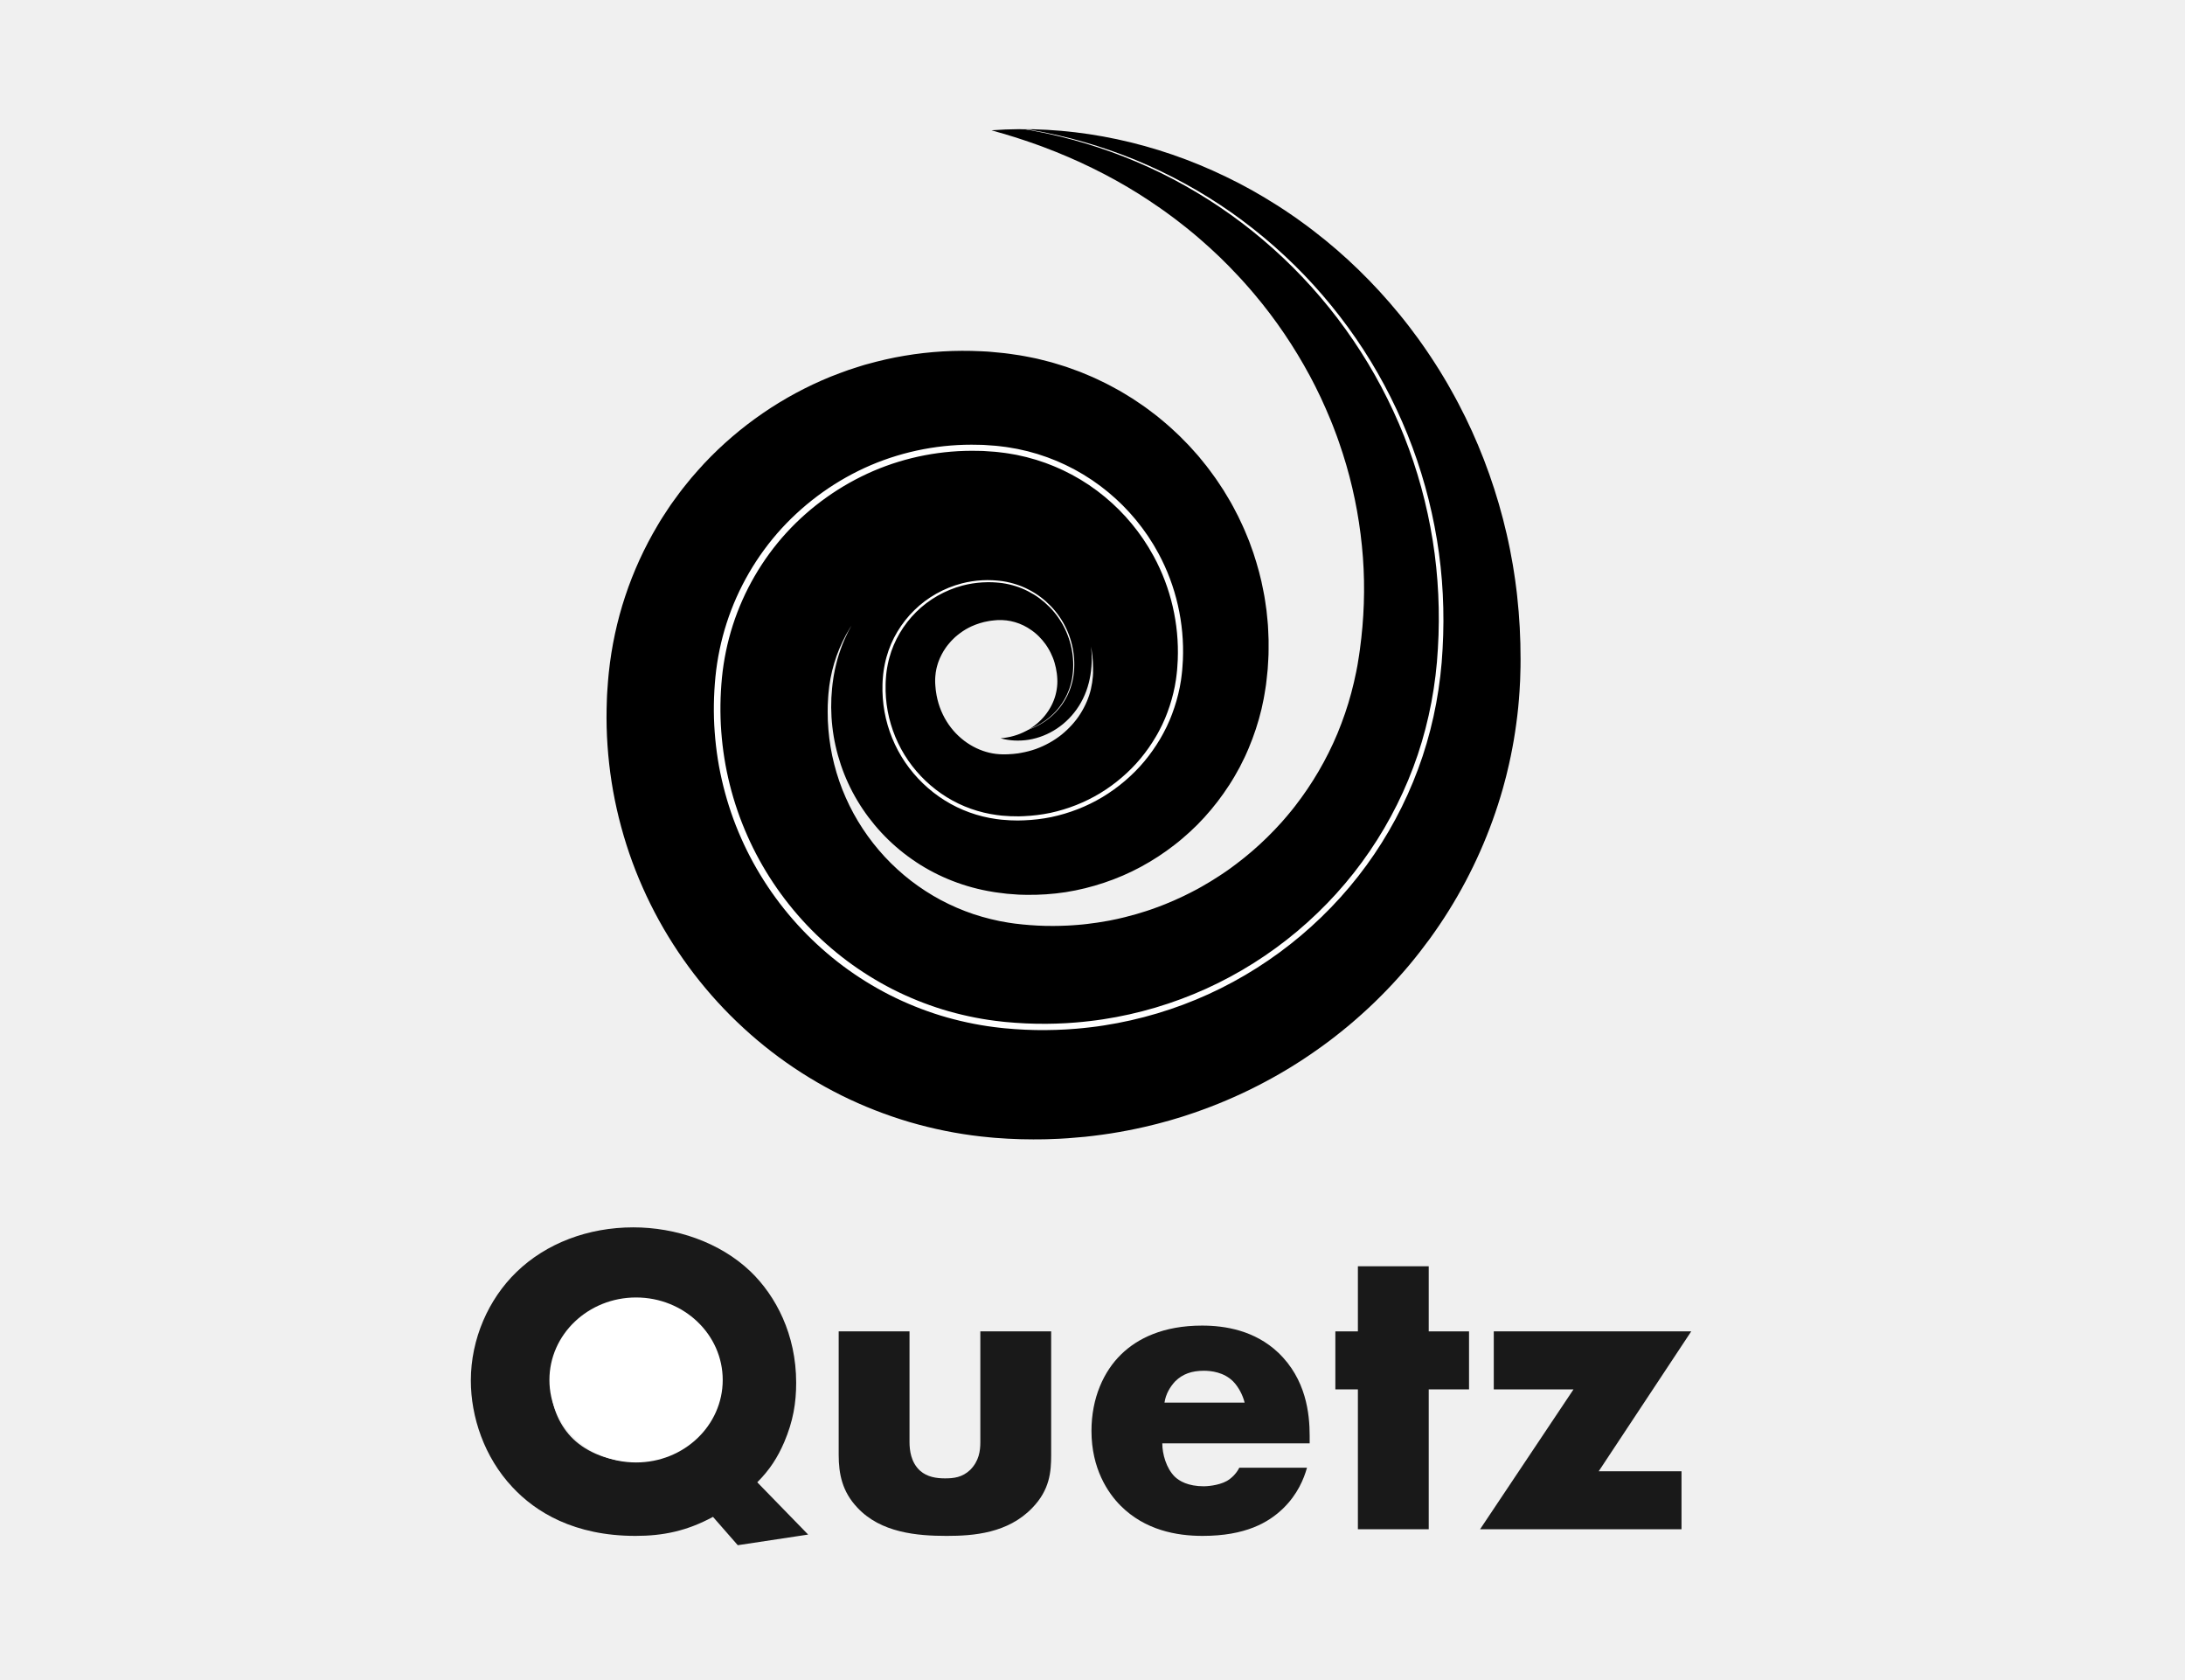
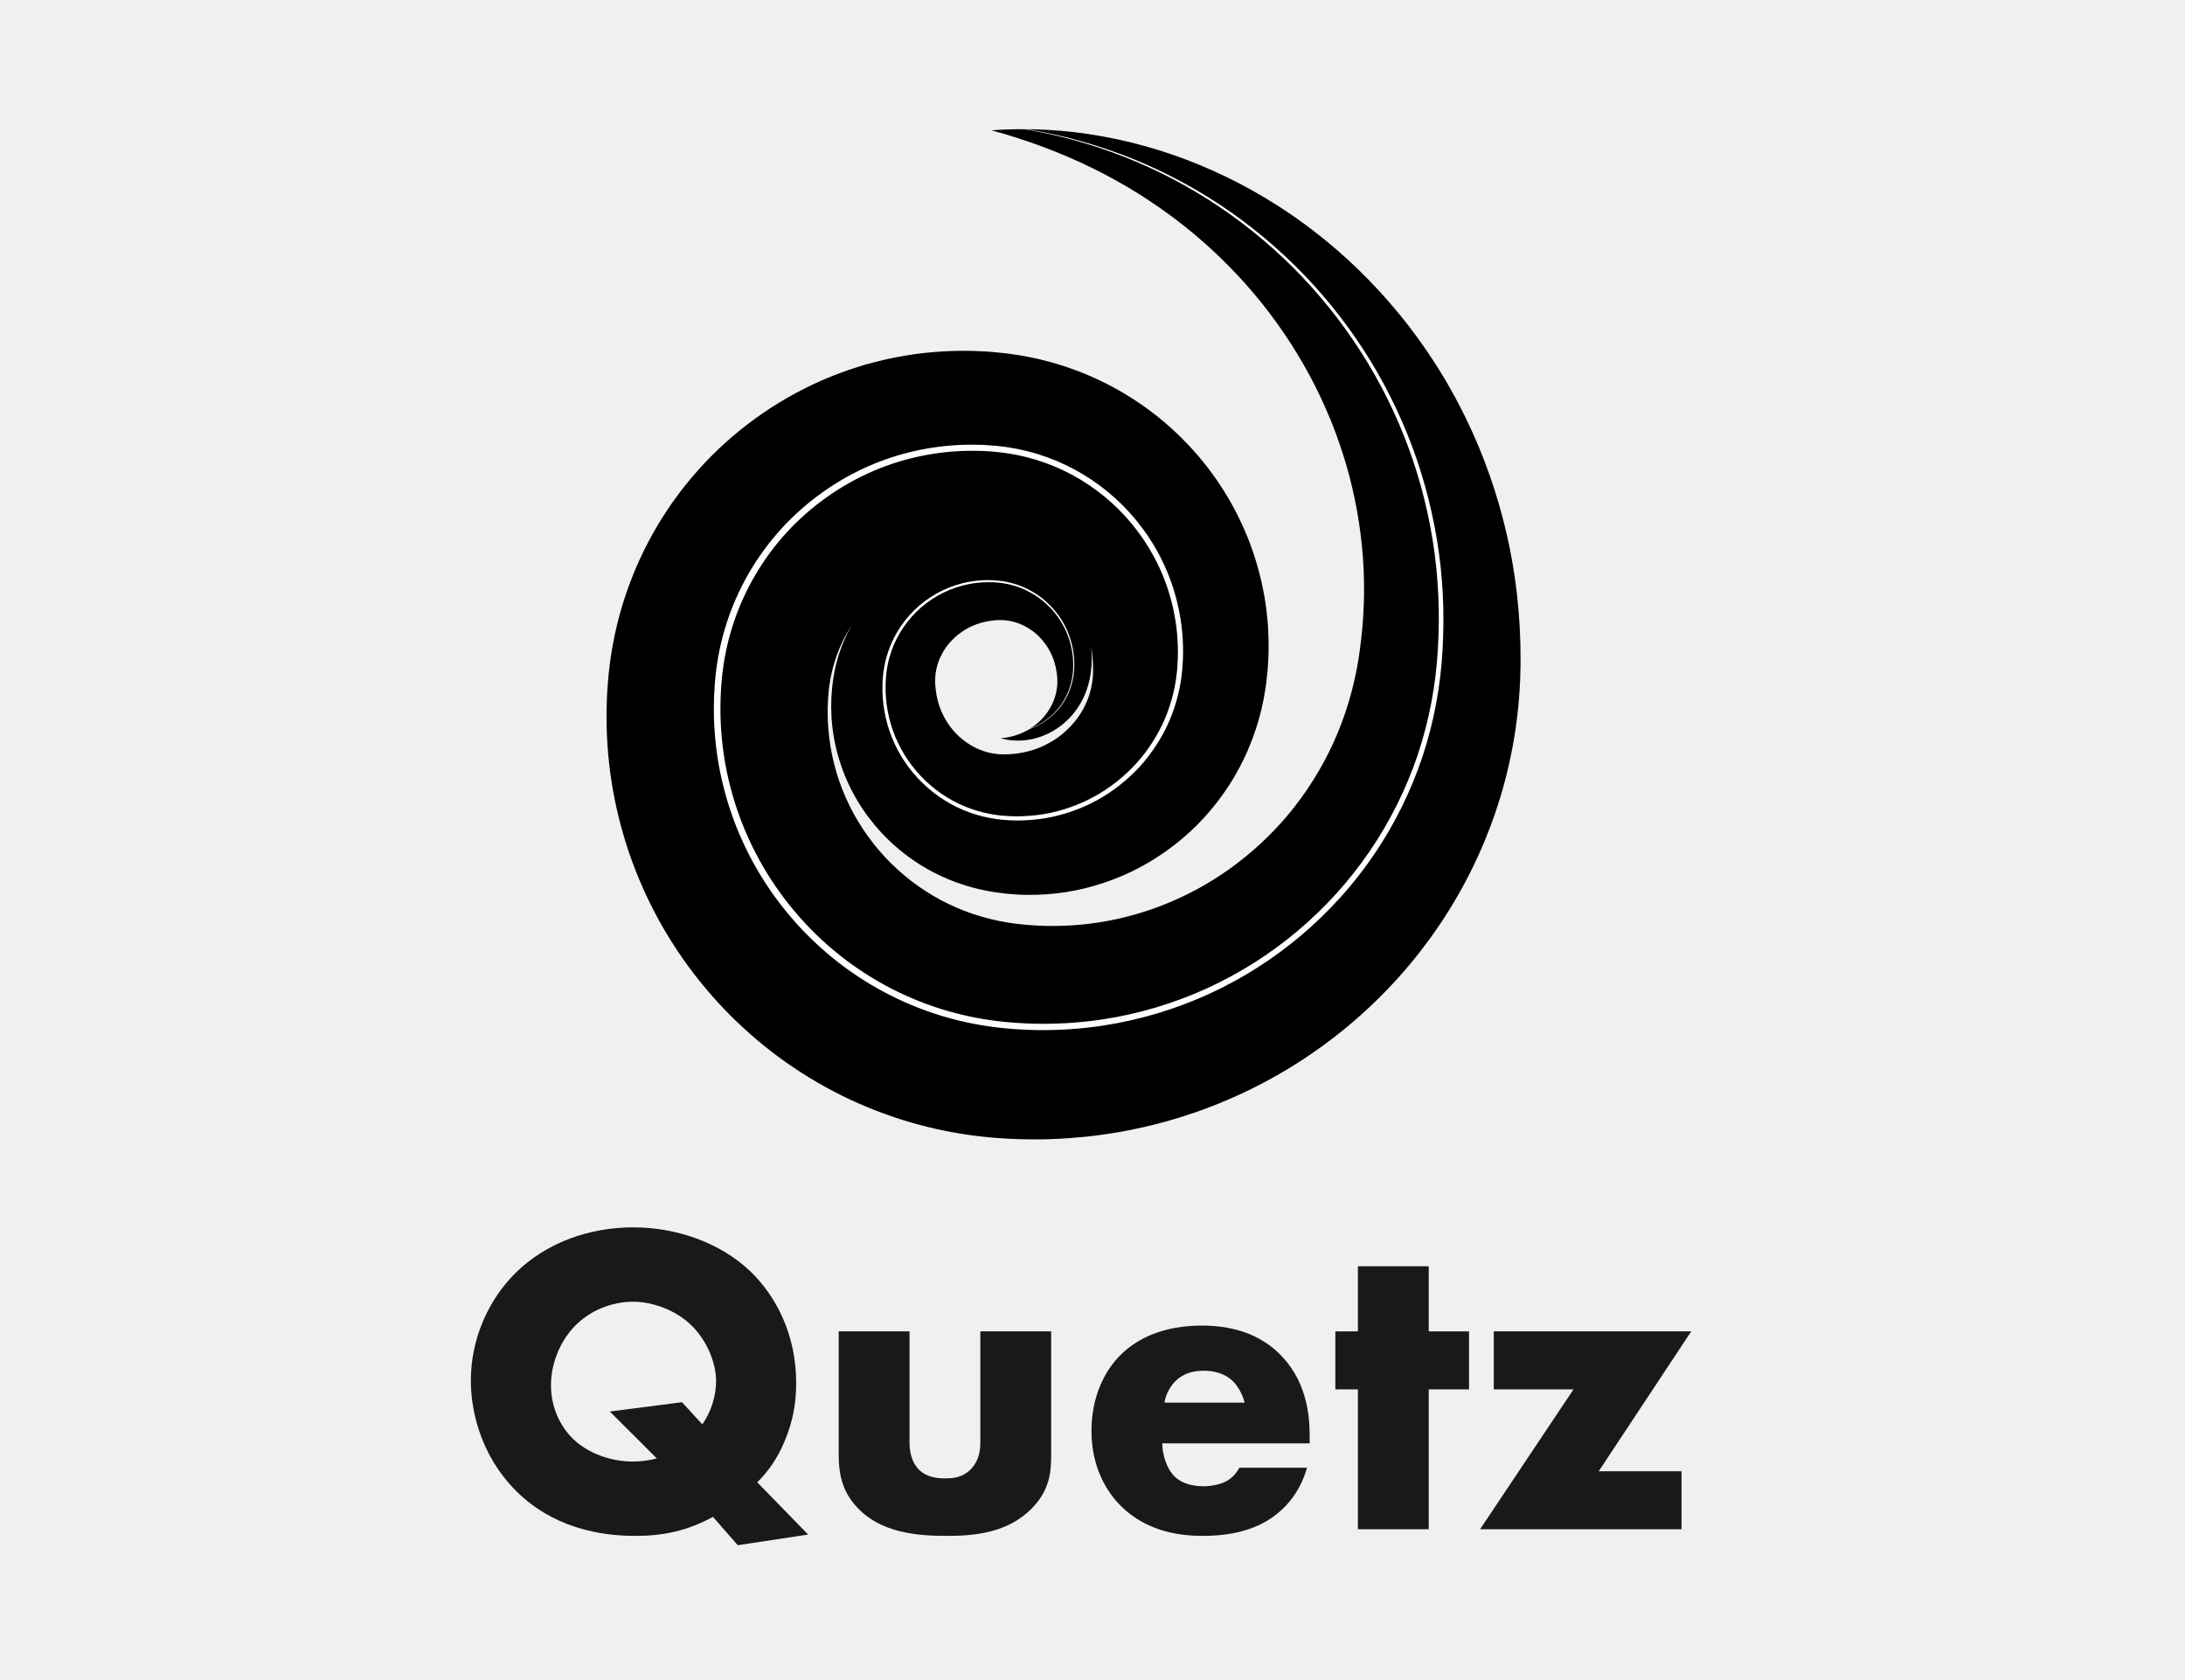
<svg xmlns="http://www.w3.org/2000/svg" xmlns:xlink="http://www.w3.org/1999/xlink" width="513.371pt" height="394.551pt" viewBox="0 0 513.371 394.551" version="1.2" id="svg2080">
  <defs id="defs1951">
    <g id="g1949">
      <symbol overflow="visible" id="glyph0-0" style="overflow:visible">
        <path style="stroke:none" d="" id="path1913" />
      </symbol>
      <symbol overflow="visible" id="glyph0-1" style="overflow:visible">
        <path style="stroke:none" d="M 22.047,0 27.969,-39.938 43.984,0 h 7.188 L 67.906,-39.938 73.016,0 H 91 L 80.594,-69.375 H 62.609 l -14.875,37.031 L 33.703,-69.375 H 15.906 L 4.156,0 Z m 0,0" id="path1916" />
      </symbol>
      <symbol overflow="visible" id="glyph0-2" style="overflow:visible">
        <path style="stroke:none" d="m 41.703,-42.016 c -1.969,-2.188 -6.453,-6.031 -13.938,-6.031 -6.656,0 -12.797,2.594 -16.734,6.547 -3.75,3.75 -7.188,9.891 -7.188,18.625 0,6.969 2.188,12.266 6.656,17.047 5.625,5.938 11.75,7.391 16.75,7.391 4.578,0 10.609,-1.359 14.453,-6.656 V 0 H 58.344 V -46.484 H 41.703 Z m -10.188,8.109 c 3.531,0 5.922,1.562 7.484,3.016 2.594,2.5 3.219,5.406 3.219,7.594 0,3.75 -1.656,6.031 -3.109,7.484 -2.078,2.078 -4.797,3.234 -7.5,3.234 -2.797,0 -5.719,-1.469 -7.484,-3.125 -2.078,-1.984 -3.219,-4.891 -3.219,-7.594 0,-2.391 1.031,-5.406 3.328,-7.594 2.391,-2.281 5.203,-3.016 7.281,-3.016 z m 0,0" id="path1919" />
      </symbol>
      <symbol overflow="visible" id="glyph0-3" style="overflow:visible">
        <path style="stroke:none" d="m 5.719,0 h 16.641 v -22.984 c 0,-2.906 0,-7.391 2.906,-10.188 1.359,-1.359 2.812,-1.672 4.578,-1.672 1.672,0 3.547,0.312 5,1.875 1.875,1.984 2.188,5.516 2.188,9.984 V 0 h 16.625 v -23.812 c 0,-2.297 0.219,-6.141 3.031,-8.844 1.453,-1.359 3.016,-1.875 4.875,-1.875 2.188,0 3.438,0.734 4.375,1.562 1.875,1.766 2.391,5.094 2.391,9.984 V 0 H 84.969 v -30.266 c 0,-3.219 -0.203,-8.734 -4.375,-12.797 -3.844,-3.734 -9.453,-4.25 -12.891,-4.25 -3.125,0 -6.344,0.406 -9.672,2.281 -2.078,1.141 -4.469,3.125 -6.344,6.453 C 50.547,-40.875 48.672,-43.469 45.234,-45.234 42.75,-46.594 39.625,-47.312 36.297,-47.312 c -4.578,0 -9.984,1.656 -13.938,6.438 v -5.609 H 5.719 Z m 0,0" id="path1922" />
      </symbol>
      <symbol overflow="visible" id="glyph0-4" style="overflow:visible">
        <path style="stroke:none" d="M 5.719,-75.812 V 0 h 16.641 v -5.094 c 4.688,6.031 10.812,6.656 14.047,6.656 6.656,0 11.953,-2.188 16.328,-6.453 4.672,-4.578 7.484,-11.125 7.484,-18.516 0,-7.891 -3.328,-14.344 -7.594,-18.406 -4.578,-4.359 -10.719,-6.234 -16.438,-6.234 -6.344,0 -10.812,2.812 -13.828,6.031 V -75.812 Z m 26.828,63.234 c -2.703,0 -5.406,-1.25 -7.172,-2.812 -2.188,-1.984 -3.531,-5.094 -3.531,-7.906 0,-2.594 1.453,-5.719 3.109,-7.484 1.875,-1.984 4.484,-3.125 7.594,-3.125 3.547,0 5.938,1.562 7.391,3.016 1.875,1.875 3.219,4.781 3.219,7.906 0,2.391 -1.031,5.094 -3.219,7.281 -2.297,2.281 -5,3.125 -7.391,3.125 z m 0,0" id="path1925" />
      </symbol>
      <symbol overflow="visible" id="glyph0-5" style="overflow:visible">
        <path style="stroke:none" d="m 36.188,0 c 8.531,0 15.078,-2.703 18.828,-6.547 2.594,-2.609 5.094,-7.078 5.094,-13.625 0,-5.516 -1.875,-9.984 -4.672,-12.688 -2.188,-2.078 -5.828,-3.75 -9.469,-4.172 2.594,-1.141 4.156,-2.703 5.609,-5.406 1.469,-2.906 1.984,-5.5 1.984,-8.516 0,-6.141 -1.875,-10.406 -4.266,-13 -4.266,-4.688 -10.188,-5.422 -15.188,-5.422 H 7.281 V 0 Z M 25.266,-55.531 h 3.328 c 3.547,0 5.719,0.938 6.875,2.078 1.031,1.141 1.656,2.906 1.656,4.672 0,1.562 -0.516,3.438 -1.656,4.578 -1.875,1.984 -5,2.188 -6.875,2.188 h -3.328 z m 0,26.938 h 3.75 c 4.469,0 8.938,0.094 11.125,2.281 1.047,1.047 1.766,2.812 1.766,5 0,1.969 -0.625,3.531 -1.453,4.469 -1.969,2.281 -6.141,2.797 -11.125,2.797 h -4.062 z m 0,0" id="path1928" />
      </symbol>
      <symbol overflow="visible" id="glyph0-6" style="overflow:visible">
        <path style="stroke:none" d="m 31.828,-33.906 c 2.594,0 5.516,1.25 7.375,3.016 2.078,2.078 3.234,5.094 3.234,7.594 0,2.703 -1.156,5.406 -3.234,7.391 -1.969,1.969 -4.672,3.109 -7.375,3.109 -2.812,0 -5.516,-1.141 -7.484,-3.109 -1.875,-1.875 -3.234,-4.578 -3.234,-7.391 0,-2.703 1.141,-5.609 3.234,-7.594 1.859,-1.766 4.781,-3.016 7.484,-3.016 z m 27.875,10.609 c 0,-8.312 -3.75,-13.734 -7.188,-17.062 -3.844,-3.625 -10.5,-7.688 -20.797,-7.688 -10.094,0 -16.844,3.953 -20.688,7.688 -3.438,3.328 -7.188,8.75 -7.188,17.062 0,6.234 2.078,12.172 7.188,17.156 6.438,6.344 13.922,7.703 20.688,7.703 7.484,0 14.672,-1.672 20.797,-7.703 5.094,-4.984 7.188,-10.922 7.188,-17.156 z m 0,0" id="path1931" />
      </symbol>
      <symbol overflow="visible" id="glyph0-7" style="overflow:visible">
        <path style="stroke:none" d="m 71.453,-11.031 c 2.906,-2.906 4.781,-5.812 6.344,-9.453 2.078,-4.891 2.797,-9.156 2.797,-13.938 0,-11.344 -4.781,-20.391 -10.703,-26.109 -7.281,-6.969 -17.688,-10.391 -27.562,-10.391 -10.609,0 -20.484,3.734 -27.453,10.5 -6.562,6.344 -10.719,15.703 -10.719,25.484 0,8.516 3.125,17.984 9.781,25.062 5.406,5.812 14.453,11.438 28.906,11.438 6.453,0 12.062,-1.141 18.203,-4.469 L 66.875,3.75 83.406,1.25 Z m -34.641,-16.625 11.031,11.016 c -1.672,0.422 -3.438,0.734 -5.625,0.734 -5.406,0 -10.703,-2.078 -14.031,-5.312 -2.922,-2.812 -5.203,-7.281 -5.203,-12.578 0,-5.094 2.078,-10.297 5.609,-13.938 3.641,-3.75 8.75,-5.719 13.734,-5.719 4.469,0 10.094,1.969 13.828,5.719 3.438,3.438 5.625,8.625 5.625,12.891 0,3.328 -1.047,7.078 -3.234,10.203 l -4.781,-5.203 z m 0,0" id="path1934" />
      </symbol>
      <symbol overflow="visible" id="glyph0-8" style="overflow:visible">
        <path style="stroke:none" d="m 5.719,-46.484 v 29.016 c 0,4.469 0.828,8.625 4.375,12.375 5.5,5.922 14.031,6.656 21,6.656 6.344,0 14.359,-0.625 20.078,-6.547 4.156,-4.266 4.469,-8.531 4.469,-12.484 V -46.484 H 39 v 26 c 0,2.078 -0.312,4.469 -2.391,6.547 -1.875,1.766 -3.844,1.984 -5.922,1.984 -1.984,0 -4.172,-0.312 -5.828,-1.781 -2.188,-1.969 -2.5,-4.875 -2.5,-6.75 v -26 z m 0,0" id="path1937" />
      </symbol>
      <symbol overflow="visible" id="glyph0-9" style="overflow:visible">
        <path style="stroke:none" d="m 55.016,-21.938 c 0,-5.203 -0.828,-13.312 -7.391,-19.562 -5.5,-5.203 -12.469,-6.344 -17.875,-6.344 -9.156,0 -15.188,3.016 -19.031,6.766 C 6.656,-37.125 3.75,-30.891 3.75,-23.094 c 0,8.844 3.844,14.562 6.859,17.578 5.719,5.719 13.109,7.078 19.234,7.078 10.094,0 15.5,-3.125 18.938,-6.453 3.422,-3.328 4.875,-6.969 5.609,-9.562 h -15.906 c -0.734,1.453 -1.875,2.5 -2.922,3.109 -2.078,1.156 -4.984,1.25 -5.406,1.25 -3.734,0 -5.812,-1.25 -6.859,-2.281 -1.984,-1.984 -2.906,-5.312 -2.906,-7.797 h 34.625 z M 20.906,-29.75 c 0.312,-2.078 1.344,-3.734 2.5,-4.984 1.766,-1.766 3.953,-2.5 6.75,-2.5 1.672,0 4.688,0.312 6.875,2.5 1.234,1.25 2.281,3.219 2.703,4.984 z m 0,0" id="path1940" />
      </symbol>
      <symbol overflow="visible" id="glyph0-10" style="overflow:visible">
        <path style="stroke:none" d="m 33.594,-32.859 v -13.625 H 24.125 V -61.781 H 7.484 v 15.297 H 2.188 v 13.625 H 7.484 V 0 H 24.125 v -32.859 z m 0,0" id="path1943" />
      </symbol>
      <symbol overflow="visible" id="glyph0-11" style="overflow:visible">
        <path style="stroke:none" d="M 51.688,-46.484 H 5.297 v 13.625 H 24.031 L 2.078,0 H 49.406 V -13.625 H 29.953 Z m 0,0" id="path1946" />
      </symbol>
    </g>
  </defs>
  <g id="surface37606" transform="translate(-845.293,-1015.742)">
    <g style="fill:#191919;fill-opacity:1" id="g1993">
      <use xlink:href="#glyph0-7" x="951.762" y="1375.005" id="use1983" width="100%" height="100%" />
      <use xlink:href="#glyph0-8" x="1036.626" y="1375.005" id="use1985" width="100%" height="100%" />
      <use xlink:href="#glyph0-9" x="1097.986" y="1375.005" id="use1987" width="100%" height="100%" />
      <use xlink:href="#glyph0-10" x="1156.85" y="1375.005" id="use1989" width="100%" height="100%" />
      <use xlink:href="#glyph0-11" x="1190.962" y="1375.005" id="use1991" width="100%" height="100%" />
    </g>
    <path style="fill:#000000;fill-opacity:1;fill-rule:nonzero;stroke:none" d="m 1078.242,1046.352 c 17.266,-1.274 35.332,1.996 51.98,9.465 4.156,1.871 8.25,3.965 12.199,6.348 1.969,1.191 3.934,2.418 5.844,3.727 l 1.434,0.984 c 0.477,0.336 0.945,0.676 1.414,1.016 0.469,0.34 0.949,0.676 1.41,1.027 l 1.391,1.059 c 7.398,5.664 14.176,12.273 20.191,19.617 0.383,0.457 0.75,0.922 1.117,1.387 l 1.101,1.402 c 0.719,0.949 1.434,1.902 2.141,2.863 l 1.035,1.457 c 0.344,0.488 0.695,0.973 1.023,1.473 0.66,0.992 1.344,1.976 1.977,2.992 l 0.965,1.52 c 0.317,0.504 0.621,1.023 0.934,1.535 0.309,0.516 0.617,1.027 0.922,1.547 l 0.887,1.57 c 1.188,2.09 2.301,4.231 3.371,6.395 4.25,8.676 7.52,17.926 9.715,27.488 0.148,0.594 0.266,1.195 0.398,1.797 l 0.375,1.801 c 0.231,1.207 0.453,2.414 0.668,3.629 l 0.289,1.82 c 0.09,0.609 0.199,1.219 0.274,1.828 l 0.238,1.832 0.117,0.918 c 0.039,0.309 0.067,0.613 0.102,0.922 0.543,4.902 0.805,9.848 0.797,14.805 0,0.617 0,1.238 -0.012,1.855 l -0.051,1.859 -0.027,0.93 -0.016,0.465 -0.027,0.48 -0.105,1.926 c -0.031,0.641 -0.094,1.281 -0.141,1.922 -0.059,0.641 -0.098,1.285 -0.172,1.926 l -0.211,1.922 c -0.066,0.641 -0.164,1.277 -0.246,1.918 -0.16,1.285 -0.375,2.559 -0.582,3.836 -0.102,0.641 -0.23,1.277 -0.348,1.914 -0.117,0.637 -0.234,1.277 -0.375,1.91 l -0.414,1.902 c -0.141,0.633 -0.297,1.266 -0.449,1.899 l -0.231,0.945 c -0.078,0.316 -0.168,0.629 -0.25,0.945 l -0.508,1.887 c -2.844,10.027 -7.121,19.727 -12.707,28.664 -1.387,2.238 -2.875,4.418 -4.418,6.559 -1.562,2.129 -3.18,4.219 -4.879,6.246 -0.418,0.512 -0.859,1.004 -1.289,1.504 -0.434,0.5 -0.867,1 -1.317,1.488 l -1.34,1.465 -1.371,1.441 c -0.453,0.48 -0.922,0.949 -1.395,1.418 -0.469,0.465 -0.934,0.938 -1.414,1.395 l -1.445,1.371 c -0.48,0.457 -0.977,0.894 -1.469,1.34 -0.981,0.902 -2,1.754 -3.004,2.621 l -1.543,1.266 c -0.512,0.426 -1.035,0.836 -1.559,1.242 -2.09,1.652 -4.258,3.203 -6.465,4.699 l -1.668,1.113 -1.691,1.07 c -0.281,0.18 -0.562,0.359 -0.848,0.535 l -0.859,0.516 c -0.574,0.34 -1.145,0.691 -1.726,1.02 -2.316,1.336 -4.684,2.59 -7.09,3.773 -4.82,2.348 -9.812,4.371 -14.938,6.031 l -0.961,0.312 c -0.32,0.105 -0.644,0.195 -0.965,0.293 l -1.938,0.578 -1.953,0.531 c -0.324,0.09 -0.648,0.18 -0.977,0.262 l -0.981,0.242 c -2.617,0.66 -5.266,1.207 -7.926,1.676 l -2,0.332 c -0.664,0.113 -1.336,0.195 -2.004,0.293 -1.336,0.199 -2.68,0.336 -4.023,0.492 -2.691,0.262 -5.391,0.473 -8.094,0.543 l -1.012,0.035 -1.016,0.016 -2.027,0.016 -2.023,-0.027 -1.016,-0.016 -1.012,-0.039 -2.023,-0.086 -2.019,-0.133 -1.008,-0.07 -1.062,-0.098 c -0.707,-0.066 -1.414,-0.125 -2.121,-0.215 -5.652,-0.629 -11.281,-1.774 -16.781,-3.379 -5.5,-1.625 -10.867,-3.719 -16.016,-6.27 -5.144,-2.562 -10.07,-5.562 -14.695,-8.969 -4.621,-3.406 -8.945,-7.219 -12.914,-11.363 -7.93,-8.301 -14.434,-17.977 -19.09,-28.508 -1.168,-2.629 -2.223,-5.312 -3.156,-8.039 -0.93,-2.723 -1.742,-5.492 -2.438,-8.289 -0.691,-2.797 -1.27,-5.625 -1.711,-8.473 -0.445,-2.848 -0.762,-5.711 -0.961,-8.582 -0.199,-2.871 -0.27,-5.746 -0.211,-8.617 0.004,-0.719 0.039,-1.434 0.062,-2.148 l 0.043,-1.074 0.066,-1.07 c 0.051,-0.715 0.086,-1.43 0.156,-2.141 l 0.094,-1.07 0.051,-0.531 c 0.016,-0.18 0.027,-0.351 0.055,-0.547 0.637,-6.039 1.922,-12.055 3.848,-17.855 1.926,-5.805 4.484,-11.402 7.605,-16.641 0.758,-1.324 1.609,-2.59 2.445,-3.863 l 0.633,-0.949 0.668,-0.93 1.348,-1.844 c 0.438,-0.617 0.93,-1.199 1.399,-1.797 l 1.438,-1.77 c 0.488,-0.582 1,-1.145 1.5,-1.715 0.508,-0.562 1.008,-1.137 1.527,-1.688 8.32,-8.84 18.504,-15.828 29.695,-20.375 0.699,-0.285 1.41,-0.543 2.113,-0.812 0.707,-0.262 1.41,-0.535 2.125,-0.777 l 2.156,-0.695 1.078,-0.34 c 0.18,-0.055 0.359,-0.113 0.539,-0.164 l 0.547,-0.148 c 2.906,-0.809 5.848,-1.492 8.816,-1.984 5.938,-1.004 11.973,-1.348 17.93,-1.055 l 1.117,0.055 c 0.184,0.01 0.371,0.016 0.559,0.031 l 0.555,0.047 2.219,0.211 c 1.438,0.117 3.07,0.375 4.625,0.605 0.395,0.055 0.785,0.129 1.176,0.207 l 1.176,0.227 1.168,0.234 c 0.195,0.043 0.391,0.078 0.586,0.125 l 0.578,0.141 c 0.773,0.191 1.547,0.387 2.316,0.586 0.195,0.051 0.387,0.098 0.578,0.152 l 0.574,0.172 1.145,0.348 1.141,0.355 c 0.191,0.059 0.383,0.117 0.57,0.18 l 0.562,0.203 c 0.75,0.266 1.5,0.539 2.246,0.812 0.188,0.07 0.375,0.137 0.559,0.211 l 0.551,0.23 1.105,0.461 c 0.731,0.309 1.469,0.605 2.184,0.961 0.719,0.34 1.434,0.684 2.148,1.035 0.355,0.168 0.703,0.367 1.055,0.551 l 1.047,0.57 1.043,0.57 c 0.348,0.191 0.684,0.406 1.024,0.605 0.68,0.414 1.355,0.828 2.027,1.242 0.664,0.43 1.316,0.879 1.969,1.324 l 0.977,0.672 0.953,0.707 c 0.629,0.473 1.262,0.945 1.883,1.43 0.609,0.5 1.215,1.004 1.816,1.512 0.301,0.254 0.606,0.5 0.894,0.769 l 0.875,0.793 0.863,0.801 c 0.289,0.266 0.582,0.527 0.856,0.809 0.555,0.559 1.105,1.113 1.652,1.676 l 0.41,0.422 c 0.137,0.141 0.266,0.289 0.398,0.43 l 1.57,1.75 c 0.129,0.148 0.262,0.289 0.387,0.441 l 0.371,0.453 c 0.496,0.606 0.988,1.215 1.477,1.824 0.246,0.301 0.473,0.617 0.707,0.93 l 0.695,0.945 0.688,0.945 c 0.231,0.316 0.441,0.645 0.66,0.965 0.434,0.652 0.863,1.301 1.289,1.953 0.406,0.664 0.805,1.332 1.203,2 0.199,0.336 0.398,0.668 0.59,1.008 l 0.555,1.027 c 0.363,0.691 0.734,1.371 1.078,2.066 0.668,1.406 1.348,2.805 1.922,4.246 l 0.445,1.078 0.219,0.539 c 0.07,0.18 0.133,0.363 0.199,0.547 0.266,0.731 0.527,1.457 0.785,2.191 0.973,2.941 1.801,5.934 2.359,8.973 l 0.219,1.137 c 0.074,0.379 0.121,0.762 0.184,1.145 0.113,0.762 0.223,1.527 0.328,2.289 0.094,0.762 0.156,1.531 0.231,2.297 l 0.102,1.148 c 0.031,0.383 0.039,0.769 0.059,1.152 l 0.094,2.297 c 0.012,0.77 0,1.531 0,2.297 l -0.016,1.148 c -0.01,0.379 -0.035,0.762 -0.055,1.141 l -0.137,2.281 c -0.062,0.758 -0.156,1.512 -0.238,2.266 l -0.129,1.129 -0.035,0.281 -0.043,0.297 -0.094,0.605 -0.195,1.203 c -0.07,0.398 -0.121,0.801 -0.211,1.199 -0.164,0.797 -0.336,1.594 -0.508,2.387 -0.754,3.168 -1.777,6.269 -3.039,9.262 l -0.488,1.113 c -0.168,0.371 -0.32,0.746 -0.508,1.105 -0.355,0.73 -0.719,1.453 -1.082,2.176 -0.387,0.711 -0.785,1.414 -1.184,2.113 -0.195,0.355 -0.41,0.695 -0.625,1.039 l -0.644,1.023 c -1.746,2.707 -3.707,5.254 -5.856,7.617 -0.543,0.582 -1.094,1.16 -1.645,1.73 -0.57,0.555 -1.145,1.105 -1.723,1.652 -1.176,1.066 -2.371,2.109 -3.625,3.07 -2.496,1.949 -5.144,3.672 -7.91,5.168 -2.762,1.496 -5.652,2.734 -8.613,3.727 -2.961,0.996 -5.996,1.746 -9.059,2.23 -3.066,0.465 -6.16,0.672 -9.227,0.629 l -1.148,-0.027 -0.574,-0.016 c -0.191,-0.012 -0.379,-0.027 -0.57,-0.039 -0.762,-0.051 -1.524,-0.109 -2.281,-0.172 -0.754,-0.094 -1.508,-0.188 -2.262,-0.285 -0.188,-0.027 -0.371,-0.047 -0.562,-0.078 l -0.602,-0.098 -1.203,-0.211 c -6.387,-1.207 -12.52,-3.777 -17.742,-7.465 -2.617,-1.832 -5.019,-3.934 -7.16,-6.242 -2.141,-2.309 -4.027,-4.824 -5.621,-7.496 -1.598,-2.668 -2.898,-5.496 -3.879,-8.41 -0.984,-2.918 -1.66,-5.922 -2,-8.941 -0.344,-3.019 -0.367,-6.055 -0.066,-9.024 0.055,-0.746 0.176,-1.48 0.277,-2.215 l 0.082,-0.547 c 0.027,-0.184 0.066,-0.387 0.102,-0.578 l 0.223,-1.164 c 0.074,-0.387 0.18,-0.773 0.27,-1.156 0.098,-0.383 0.18,-0.769 0.297,-1.145 0.227,-0.762 0.445,-1.516 0.719,-2.258 0.512,-1.488 1.156,-2.926 1.852,-4.324 0.371,-0.691 0.727,-1.383 1.141,-2.043 0.203,-0.332 0.398,-0.668 0.613,-0.992 l 0.644,-0.965 c 0.215,-0.324 0.449,-0.633 0.68,-0.941 0.231,-0.309 0.457,-0.621 0.699,-0.918 0.488,-0.594 0.973,-1.192 1.496,-1.75 1.024,-1.137 2.137,-2.184 3.285,-3.164 4.625,-3.914 10.211,-6.469 15.957,-7.461 l 1.082,-0.16 0.539,-0.078 0.543,-0.055 1.078,-0.102 1.082,-0.051 0.539,-0.023 h 0.539 l 1.078,0.01 c 0.355,0.016 0.715,0.035 1.07,0.059 l 0.531,0.031 c 0.176,0.012 0.355,0.035 0.531,0.055 l 1.059,0.117 c 0.351,0.043 0.695,0.109 1.047,0.16 l 0.519,0.086 c 0.086,0.016 0.172,0.031 0.262,0.047 l 0.273,0.055 c 0.363,0.078 0.727,0.152 1.09,0.234 1.445,0.348 2.856,0.809 4.211,1.375 1.359,0.562 2.656,1.254 3.879,2.035 1.223,0.781 2.375,1.649 3.434,2.606 2.113,1.914 3.895,4.129 5.219,6.555 1.332,2.418 2.269,5.012 2.715,7.656 0.465,2.637 0.457,5.309 0.047,7.848 l -0.18,0.945 c -0.031,0.156 -0.066,0.316 -0.105,0.48 l -0.117,0.484 c -0.164,0.641 -0.359,1.27 -0.586,1.887 -0.453,1.234 -1.027,2.406 -1.719,3.492 -1.371,2.172 -3.172,3.988 -5.203,5.332 -2.027,1.348 -4.289,2.227 -6.562,2.602 -2.277,0.363 -4.562,0.25 -6.648,-0.34 l 0.805,-0.082 0.789,-0.125 0.777,-0.156 0.762,-0.199 c 1.004,-0.285 1.961,-0.672 2.852,-1.148 1.785,-0.938 3.305,-2.215 4.48,-3.68 1.172,-1.469 2.016,-3.113 2.461,-4.805 0.223,-0.844 0.359,-1.691 0.406,-2.531 0.024,-0.422 0.024,-0.84 0,-1.254 l -0.02,-0.309 c 0,-0.105 -0.012,-0.207 -0.023,-0.32 l -0.07,-0.648 c -0.117,-0.859 -0.289,-1.695 -0.527,-2.496 -0.231,-0.809 -0.551,-1.574 -0.906,-2.305 -0.09,-0.184 -0.18,-0.367 -0.281,-0.539 -0.105,-0.176 -0.191,-0.355 -0.301,-0.527 l -0.316,-0.508 -0.34,-0.492 c -0.465,-0.644 -0.973,-1.238 -1.52,-1.785 -0.141,-0.133 -0.273,-0.27 -0.414,-0.398 l -0.43,-0.379 -0.445,-0.352 c -0.074,-0.062 -0.148,-0.117 -0.227,-0.172 l -0.23,-0.164 c -0.609,-0.438 -1.242,-0.812 -1.891,-1.133 -1.309,-0.633 -2.672,-1.024 -4.023,-1.184 -0.672,-0.078 -1.344,-0.102 -2.008,-0.078 l -0.5,0.039 -0.121,0.01 c -0.043,0 -0.094,0.01 -0.137,0.012 l -0.277,0.031 c -0.184,0.02 -0.367,0.031 -0.551,0.059 l -0.543,0.086 c -1.438,0.234 -2.793,0.672 -4.051,1.234 l -0.465,0.231 -0.23,0.113 -0.227,0.125 -0.445,0.246 -0.434,0.273 -0.215,0.133 -0.621,0.434 c -0.133,0.102 -0.262,0.207 -0.395,0.305 -0.066,0.051 -0.137,0.102 -0.199,0.152 l -0.191,0.164 -0.379,0.316 -0.359,0.34 c -0.121,0.105 -0.234,0.227 -0.348,0.344 -0.113,0.121 -0.231,0.231 -0.34,0.352 -0.211,0.25 -0.434,0.48 -0.629,0.738 -0.098,0.125 -0.207,0.242 -0.297,0.375 l -0.281,0.387 c -0.359,0.523 -0.695,1.047 -0.969,1.601 -0.152,0.27 -0.274,0.555 -0.402,0.828 -0.066,0.133 -0.113,0.281 -0.172,0.418 -0.055,0.141 -0.121,0.277 -0.164,0.422 -0.047,0.144 -0.098,0.285 -0.145,0.422 -0.051,0.141 -0.082,0.289 -0.129,0.43 -0.094,0.277 -0.141,0.574 -0.219,0.852 -0.109,0.574 -0.215,1.137 -0.246,1.711 -0.035,0.281 -0.031,0.57 -0.043,0.852 -0.012,0.141 0,0.285 0,0.426 0.01,0.144 0,0.281 0.01,0.426 0.012,0.141 0.024,0.281 0.031,0.422 0,0.074 0,0.133 0.012,0.219 l 0.027,0.246 c 0.035,0.332 0.043,0.66 0.105,0.981 0.176,1.297 0.477,2.539 0.898,3.711 0.848,2.348 2.152,4.445 3.785,6.144 0.816,0.844 1.707,1.598 2.644,2.238 0.942,0.637 1.926,1.168 2.934,1.582 1.008,0.414 2.035,0.715 3.066,0.895 1.031,0.184 2.07,0.246 3.102,0.219 0.129,-0.01 0.262,-0.012 0.387,-0.016 h 0.195 l 0.231,-0.02 c 0.312,-0.024 0.621,-0.043 0.93,-0.059 0.309,-0.039 0.617,-0.078 0.918,-0.109 0.078,-0.01 0.152,-0.012 0.23,-0.023 l 0.223,-0.043 c 0.152,-0.027 0.301,-0.055 0.453,-0.078 1.191,-0.211 2.348,-0.512 3.461,-0.902 2.215,-0.805 4.258,-1.941 6.039,-3.355 0.883,-0.715 1.703,-1.496 2.453,-2.32 0.742,-0.828 1.426,-1.699 1.996,-2.625 0.582,-0.918 1.082,-1.871 1.492,-2.84 l 0.152,-0.367 c 0.051,-0.117 0.105,-0.238 0.141,-0.363 0.086,-0.25 0.18,-0.492 0.266,-0.738 0.07,-0.25 0.144,-0.5 0.227,-0.746 0.047,-0.117 0.062,-0.25 0.098,-0.375 l 0.094,-0.375 c 0.231,-1.004 0.383,-2.016 0.465,-3.031 0.01,-0.254 0.02,-0.512 0.039,-0.766 0.016,-0.121 0,-0.258 0,-0.383 v -0.387 -0.188 c 0,-0.035 0,-0.062 0,-0.102 v -0.117 l -0.019,-0.465 c -0.016,-0.309 -0.01,-0.621 -0.027,-0.926 -0.031,-0.309 -0.055,-0.613 -0.074,-0.918 -0.016,-0.156 -0.016,-0.309 -0.035,-0.457 l -0.062,-0.453 c -0.043,-0.301 -0.074,-0.602 -0.117,-0.902 -0.059,-0.297 -0.113,-0.594 -0.164,-0.891 -0.027,-0.145 -0.043,-0.297 -0.082,-0.441 l -0.105,-0.438 c -0.074,-0.289 -0.129,-0.582 -0.203,-0.871 -0.086,-0.285 -0.168,-0.57 -0.246,-0.856 -0.043,-0.144 -0.066,-0.289 -0.121,-0.43 l -0.148,-0.418 c -0.348,-1.129 -0.84,-2.207 -1.328,-3.266 -0.137,-0.262 -0.27,-0.523 -0.395,-0.785 -0.035,-0.066 -0.062,-0.133 -0.098,-0.195 l -0.113,-0.191 -0.219,-0.379 c -0.266,-0.516 -0.609,-0.992 -0.906,-1.492 -2.574,-3.879 -6.133,-6.992 -10.074,-8.969 -1.992,-0.957 -4.043,-1.707 -6.168,-2.113 -1.055,-0.234 -2.137,-0.34 -3.219,-0.445 -0.559,-0.012 -1.035,-0.074 -1.734,-0.062 -0.324,0 -0.648,-0.01 -0.969,-0.016 l -0.246,-0.01 c -0.078,0 -0.16,0.01 -0.238,0.012 l -0.484,0.023 c -2.566,0.074 -5.086,0.422 -7.527,1.016 -2.441,0.586 -4.805,1.438 -7.059,2.516 -4.492,2.184 -8.516,5.297 -11.73,9.035 -1.601,1.871 -2.98,3.91 -4.144,6.043 -1.16,2.141 -2.09,4.379 -2.781,6.695 -0.691,2.316 -1.141,4.703 -1.344,7.152 -0.012,0.07 -0.016,0.164 -0.02,0.25 l -0.02,0.262 -0.035,0.527 c -0.035,0.352 -0.035,0.703 -0.055,1.051 l -0.027,0.527 -0.01,0.523 c 0,0.352 -0.02,0.699 -0.012,1.051 -0.01,1.395 0.051,2.785 0.168,4.172 0.227,2.766 0.676,5.504 1.367,8.184 0.68,2.68 1.582,5.309 2.711,7.844 2.238,5.074 5.356,9.793 9.148,13.891 1.899,2.043 3.965,3.93 6.168,5.637 2.215,1.699 4.559,3.219 7.016,4.539 2.461,1.305 5.027,2.41 7.684,3.309 1.328,0.438 2.676,0.828 4.047,1.16 1.367,0.34 2.754,0.625 4.156,0.84 0.351,0.066 0.703,0.102 1.059,0.156 l 0.527,0.074 0.586,0.062 1.168,0.133 1.172,0.102 0.582,0.051 0.586,0.035 1.172,0.078 1.172,0.043 0.586,0.023 h 0.586 l 1.172,0.02 1.172,-0.016 c 0.195,0 0.395,0 0.59,-0.01 l 0.582,-0.02 c 0.391,-0.016 0.781,-0.02 1.172,-0.043 0.781,-0.051 1.562,-0.078 2.34,-0.156 0.391,-0.035 0.781,-0.055 1.172,-0.102 l 1.164,-0.129 c 1.555,-0.195 3.109,-0.399 4.648,-0.695 l 0.582,-0.102 c 0.191,-0.035 0.383,-0.082 0.574,-0.121 l 1.156,-0.238 1.148,-0.266 c 0.191,-0.047 0.383,-0.086 0.574,-0.137 l 0.57,-0.148 c 1.531,-0.371 3.039,-0.828 4.547,-1.309 l 1.125,-0.375 c 0.375,-0.129 0.742,-0.27 1.117,-0.402 l 0.559,-0.199 1.664,-0.644 c 1.469,-0.598 2.93,-1.234 4.367,-1.926 0.359,-0.168 0.711,-0.355 1.07,-0.531 l 0.535,-0.266 c 0.18,-0.086 0.355,-0.184 0.531,-0.277 l 1.062,-0.555 1.047,-0.586 c 1.391,-0.789 2.766,-1.617 4.109,-2.504 0.336,-0.219 0.676,-0.438 1.004,-0.668 l 0.996,-0.68 c 0.648,-0.477 1.316,-0.934 1.949,-1.43 2.582,-1.938 5.043,-4.059 7.359,-6.34 1.164,-1.133 2.277,-2.32 3.371,-3.531 l 0.801,-0.926 c 0.133,-0.156 0.27,-0.305 0.402,-0.465 l 0.391,-0.469 c 0.258,-0.316 0.527,-0.625 0.781,-0.945 l 0.762,-0.965 c 4.012,-5.168 7.383,-10.899 9.953,-17.051 1.27,-3.082 2.375,-6.258 3.242,-9.524 0.449,-1.633 0.812,-3.289 1.16,-4.957 l 0.242,-1.258 0.059,-0.316 0.055,-0.328 0.105,-0.664 0.215,-1.332 c 0.07,-0.445 0.121,-0.887 0.188,-1.332 0.977,-7.125 1.25,-14.391 0.711,-21.668 -0.543,-7.277 -1.832,-14.578 -3.922,-21.742 -0.535,-1.789 -1.086,-3.578 -1.715,-5.344 l -0.469,-1.332 c -0.16,-0.441 -0.332,-0.875 -0.496,-1.316 -0.168,-0.441 -0.328,-0.887 -0.504,-1.324 l -0.531,-1.309 c -0.711,-1.75 -1.488,-3.477 -2.285,-5.203 -0.41,-0.856 -0.828,-1.711 -1.25,-2.566 l -0.656,-1.27 c -0.219,-0.422 -0.434,-0.852 -0.668,-1.27 -3.625,-6.727 -7.969,-13.188 -13.035,-19.18 l -0.957,-1.121 c -0.316,-0.375 -0.648,-0.734 -0.973,-1.105 -0.328,-0.367 -0.652,-0.738 -0.984,-1.101 l -1.008,-1.082 c -1.34,-1.449 -2.734,-2.856 -4.16,-4.242 -0.719,-0.688 -1.449,-1.363 -2.18,-2.043 l -1.117,-0.996 c -0.371,-0.332 -0.738,-0.68 -1.121,-0.996 l -1.141,-0.981 -0.574,-0.488 -0.582,-0.477 c -0.777,-0.633 -1.555,-1.277 -2.356,-1.883 l -1.195,-0.93 -1.219,-0.906 c -0.406,-0.301 -0.809,-0.613 -1.223,-0.902 l -1.242,-0.879 c -1.664,-1.168 -3.367,-2.285 -5.098,-3.387 -3.469,-2.176 -7.082,-4.184 -10.82,-6.016 -3.734,-1.84 -7.598,-3.5 -11.566,-4.988 l -0.746,-0.281 -0.75,-0.266 -1.504,-0.531 c -0.5,-0.188 -1.008,-0.348 -1.516,-0.516 l -1.523,-0.5 c -0.254,-0.09 -0.508,-0.168 -0.766,-0.246 l -0.766,-0.234 -1.543,-0.477 c -0.516,-0.152 -1.035,-0.289 -1.555,-0.438 z m 0,0" id="path1995" />
    <path style="fill:#ffffff;fill-opacity:1;fill-rule:nonzero;stroke:none" d="m 1078.242,1045.031 c 8.496,0.781 16.91,2.48 25.043,5.082 4.066,1.301 8.066,2.816 11.965,4.566 3.898,1.75 7.699,3.711 11.387,5.871 3.684,2.168 7.258,4.519 10.68,7.086 3.422,2.559 6.707,5.305 9.836,8.219 6.266,5.824 11.867,12.359 16.727,19.406 2.43,3.52 4.652,7.188 6.676,10.957 2.023,3.773 3.84,7.656 5.445,11.625 3.203,7.945 5.512,16.246 6.906,24.699 1.398,8.457 1.816,17.07 1.328,25.625 -0.438,8.559 -1.996,17.086 -4.695,25.234 -2.711,8.149 -6.547,15.922 -11.367,23.035 -4.816,7.117 -10.637,13.543 -17.203,19.086 -6.562,5.543 -13.887,10.195 -21.707,13.766 -7.82,3.566 -16.133,6.051 -24.633,7.363 l -1.594,0.234 c -0.531,0.078 -1.066,0.129 -1.602,0.199 -1.066,0.141 -2.137,0.223 -3.207,0.328 -0.535,0.047 -1.07,0.078 -1.609,0.117 l -0.801,0.055 c -0.27,0.02 -0.539,0.027 -0.809,0.039 l -1.609,0.07 -1.613,0.031 -0.805,0.016 h -0.805 l -1.613,-0.012 -1.613,-0.051 -0.805,-0.027 -2.414,-0.141 -1.605,-0.133 -0.805,-0.066 -0.801,-0.086 c -0.535,-0.062 -1.074,-0.109 -1.605,-0.188 -2.137,-0.266 -4.262,-0.637 -6.367,-1.09 -2.106,-0.453 -4.195,-0.992 -6.254,-1.621 -4.117,-1.27 -8.129,-2.887 -11.973,-4.836 -3.84,-1.957 -7.512,-4.238 -10.969,-6.816 -3.445,-2.582 -6.676,-5.461 -9.641,-8.586 -5.926,-6.258 -10.785,-13.527 -14.273,-21.41 -1.75,-3.938 -3.148,-8.035 -4.191,-12.215 -0.519,-2.09 -0.961,-4.203 -1.297,-6.332 -0.336,-2.129 -0.582,-4.273 -0.738,-6.422 -0.324,-4.297 -0.242,-8.621 0.168,-12.91 0.426,-4.297 1.309,-8.551 2.633,-12.66 2.648,-8.226 7.086,-15.867 12.914,-22.242 5.844,-6.363 13.035,-11.48 20.977,-14.879 7.949,-3.383 16.629,-5.019 25.254,-4.781 l 0.808,0.016 c 0.137,0 0.27,0 0.406,0.012 l 0.402,0.027 1.613,0.117 c 1.078,0.051 2.152,0.215 3.227,0.34 0.266,0.027 0.535,0.078 0.801,0.125 l 0.797,0.141 0.801,0.137 c 0.133,0.027 0.27,0.043 0.399,0.074 l 0.398,0.09 1.582,0.359 c 0.133,0.031 0.262,0.059 0.395,0.09 l 1.953,0.547 c 0.129,0.039 0.262,0.074 0.391,0.113 l 0.383,0.129 1.539,0.516 c 0.129,0.047 0.258,0.082 0.383,0.133 l 1.137,0.445 c 0.5,0.199 1.012,0.383 1.5,0.613 l 1.477,0.668 c 0.25,0.105 0.488,0.238 0.73,0.359 l 0.723,0.367 0.723,0.371 c 0.242,0.117 0.469,0.266 0.707,0.395 l 1.406,0.809 c 0.461,0.285 0.914,0.582 1.367,0.871 l 0.684,0.438 0.664,0.473 c 0.438,0.312 0.883,0.621 1.316,0.941 l 1.277,1.004 c 0.211,0.168 0.43,0.328 0.633,0.508 l 0.609,0.531 0.613,0.531 c 0.203,0.18 0.414,0.352 0.606,0.539 l 1.172,1.121 0.293,0.281 c 0.094,0.094 0.188,0.195 0.281,0.293 l 0.559,0.586 0.559,0.59 c 0.09,0.098 0.188,0.195 0.277,0.297 l 0.266,0.305 1.059,1.226 c 0.18,0.203 0.34,0.422 0.508,0.633 l 0.5,0.637 0.5,0.641 c 0.168,0.211 0.316,0.438 0.477,0.656 l 0.938,1.324 0.875,1.363 c 0.144,0.231 0.293,0.453 0.434,0.684 l 0.406,0.703 c 0.262,0.473 0.543,0.934 0.797,1.41 4.106,7.617 6.082,16.348 5.707,24.98 -0.02,0.539 -0.07,1.078 -0.105,1.613 -0.043,0.539 -0.07,1.078 -0.148,1.613 l -0.098,0.809 c -0.039,0.266 -0.059,0.539 -0.109,0.805 l -0.281,1.598 c -0.43,2.125 -1.027,4.211 -1.793,6.238 l -0.297,0.758 c -0.102,0.25 -0.188,0.508 -0.305,0.75 l -0.668,1.48 c -0.242,0.484 -0.492,0.965 -0.738,1.445 -0.117,0.246 -0.254,0.48 -0.391,0.711 l -0.402,0.707 c -1.102,1.863 -2.352,3.641 -3.738,5.301 -1.383,1.664 -2.926,3.191 -4.57,4.598 -1.648,1.402 -3.41,2.668 -5.262,3.785 -3.711,2.227 -7.801,3.801 -12.027,4.695 -2.121,0.43 -4.273,0.68 -6.43,0.762 l -0.812,0.02 -0.402,0.012 c -0.137,0 -0.27,0 -0.406,0 l -1.617,-0.039 -1.617,-0.117 c -0.133,-0.012 -0.27,-0.016 -0.402,-0.031 l -0.402,-0.047 -0.809,-0.102 c -4.289,-0.59 -8.457,-2.082 -12.125,-4.383 -3.676,-2.289 -6.856,-5.355 -9.289,-8.926 -2.438,-3.57 -4.101,-7.664 -4.863,-11.914 -0.383,-2.125 -0.539,-4.289 -0.473,-6.445 0,-0.539 0.059,-1.078 0.094,-1.617 0.027,-0.535 0.117,-1.074 0.18,-1.609 0.031,-0.27 0.09,-0.535 0.133,-0.801 0.051,-0.266 0.082,-0.535 0.152,-0.797 0.121,-0.527 0.231,-1.055 0.387,-1.574 1.152,-4.172 3.461,-8 6.551,-11.016 3.082,-3.023 6.977,-5.199 11.148,-6.281 l 0.789,-0.184 0.395,-0.09 0.399,-0.07 0.793,-0.141 0.801,-0.105 0.402,-0.051 1.207,-0.094 0.809,-0.023 0.402,-0.012 c 0.137,0 0.27,0 0.406,0.01 l 0.805,0.02 c 0.27,0.01 0.539,0.035 0.805,0.055 0.539,0.027 1.074,0.105 1.609,0.172 1.066,0.168 2.117,0.418 3.145,0.75 1.027,0.324 2.023,0.75 2.977,1.246 0.957,0.5 1.875,1.066 2.738,1.715 0.859,0.648 1.664,1.363 2.414,2.137 0.746,0.773 1.43,1.609 2.035,2.5 2.457,3.535 3.684,7.891 3.457,12.18 -0.059,1.07 -0.195,2.137 -0.457,3.18 -0.258,1.043 -0.621,2.059 -1.082,3.027 -0.922,1.938 -2.258,3.668 -3.875,5.074 -1.613,1.402 -3.516,2.477 -5.551,3.125 -2.035,0.652 -4.203,0.871 -6.324,0.656 2.121,0.195 4.285,-0.047 6.305,-0.715 2.023,-0.664 3.902,-1.746 5.496,-3.156 1.59,-1.406 2.894,-3.137 3.789,-5.062 0.449,-0.961 0.797,-1.965 1.043,-2.996 0.246,-1.031 0.371,-2.086 0.422,-3.144 0.188,-4.238 -1.055,-8.52 -3.496,-11.98 -0.602,-0.867 -1.281,-1.684 -2.019,-2.438 -0.742,-0.754 -1.539,-1.449 -2.387,-2.082 -0.852,-0.625 -1.754,-1.176 -2.695,-1.656 -0.938,-0.48 -1.914,-0.887 -2.922,-1.199 -1.008,-0.316 -2.035,-0.551 -3.078,-0.707 -0.523,-0.062 -1.047,-0.133 -1.574,-0.16 -0.266,-0.012 -0.527,-0.039 -0.793,-0.047 l -0.789,-0.012 c -0.133,0 -0.266,-0.01 -0.399,0 l -0.395,0.016 -0.793,0.027 -0.789,0.066 -0.391,0.035 -0.395,0.051 -0.785,0.105 -0.777,0.144 -0.387,0.074 -0.387,0.09 -0.769,0.184 c -4.078,1.086 -7.867,3.234 -10.859,6.203 -2.992,2.965 -5.219,6.707 -6.312,10.77 -0.148,0.504 -0.254,1.02 -0.367,1.535 -0.066,0.254 -0.094,0.516 -0.144,0.773 -0.039,0.262 -0.094,0.516 -0.125,0.777 -0.055,0.523 -0.137,1.043 -0.16,1.57 -0.031,0.527 -0.086,1.051 -0.082,1.578 -0.055,2.106 0.113,4.219 0.496,6.289 0.769,4.137 2.406,8.117 4.801,11.582 2.387,3.465 5.496,6.426 9.07,8.633 3.574,2.219 7.621,3.644 11.785,4.195 l 0.781,0.094 0.395,0.047 c 0.129,0.012 0.262,0.016 0.391,0.027 l 1.578,0.105 1.578,0.027 c 0.133,0 0.262,0.01 0.395,0.01 l 0.395,-0.016 0.789,-0.027 c 2.102,-0.086 4.199,-0.344 6.258,-0.77 4.113,-0.891 8.082,-2.445 11.684,-4.621 1.797,-1.094 3.504,-2.328 5.098,-3.699 1.594,-1.371 3.09,-2.859 4.426,-4.481 1.34,-1.617 2.551,-3.344 3.609,-5.16 l 0.391,-0.684 c 0.133,-0.227 0.262,-0.453 0.375,-0.691 l 0.711,-1.406 0.644,-1.438 c 0.113,-0.238 0.195,-0.488 0.293,-0.73 l 0.285,-0.734 c 0.734,-1.965 1.305,-3.992 1.715,-6.051 l 0.266,-1.551 c 0.051,-0.262 0.07,-0.523 0.105,-0.781 l 0.094,-0.785 c 0.074,-0.516 0.098,-1.043 0.137,-1.57 0.031,-0.523 0.078,-1.051 0.098,-1.578 0.336,-8.414 -1.621,-16.906 -5.641,-24.305 -0.25,-0.461 -0.523,-0.91 -0.785,-1.367 l -0.395,-0.684 c -0.137,-0.227 -0.281,-0.445 -0.422,-0.664 l -0.856,-1.328 -0.914,-1.285 c -0.156,-0.211 -0.301,-0.43 -0.465,-0.637 l -0.977,-1.242 c -0.164,-0.203 -0.316,-0.418 -0.496,-0.613 l -1.031,-1.188 -0.258,-0.301 c -0.09,-0.098 -0.184,-0.191 -0.273,-0.285 l -1.086,-1.141 c -0.094,-0.098 -0.184,-0.191 -0.277,-0.285 l -0.285,-0.274 -1.141,-1.086 c -0.188,-0.184 -0.391,-0.352 -0.59,-0.523 l -0.598,-0.516 -0.594,-0.516 c -0.199,-0.176 -0.41,-0.328 -0.617,-0.492 l -1.242,-0.977 c -0.422,-0.309 -0.856,-0.606 -1.281,-0.91 l -0.644,-0.457 -0.668,-0.426 c -0.441,-0.277 -0.883,-0.566 -1.328,-0.844 l -1.371,-0.781 c -0.23,-0.125 -0.449,-0.27 -0.688,-0.383 l -0.703,-0.355 -0.703,-0.359 c -0.234,-0.117 -0.465,-0.246 -0.707,-0.348 l -1.438,-0.645 c -0.476,-0.223 -0.973,-0.398 -1.461,-0.594 l -0.734,-0.285 -0.367,-0.144 c -0.121,-0.047 -0.25,-0.082 -0.371,-0.125 l -1.496,-0.5 -0.375,-0.125 c -0.125,-0.039 -0.254,-0.07 -0.379,-0.105 l -0.758,-0.211 -0.762,-0.215 -0.379,-0.105 c -0.125,-0.031 -0.254,-0.059 -0.383,-0.086 l -1.539,-0.348 -0.383,-0.086 c -0.129,-0.027 -0.262,-0.043 -0.391,-0.07 l -0.777,-0.133 -0.773,-0.133 c -0.258,-0.043 -0.519,-0.094 -0.781,-0.117 -1.043,-0.121 -2.082,-0.277 -3.137,-0.328 l -1.973,-0.137 c -0.129,0 -0.262,0 -0.395,-0.01 l -0.789,-0.016 c -8.426,-0.211 -16.891,1.402 -24.637,4.723 -7.738,3.336 -14.758,8.32 -20.449,14.531 -5.68,6.226 -9.996,13.676 -12.574,21.695 -1.289,4.008 -2.144,8.156 -2.559,12.348 -0.398,4.199 -0.476,8.438 -0.156,12.649 0.156,2.105 0.398,4.203 0.731,6.289 0.328,2.082 0.762,4.152 1.273,6.199 0.512,2.047 1.113,4.07 1.797,6.066 0.684,2 1.465,3.961 2.316,5.891 3.41,7.726 8.164,14.848 13.965,20.984 2.902,3.067 6.066,5.887 9.441,8.418 3.383,2.527 6.981,4.766 10.738,6.688 3.766,1.91 7.695,3.496 11.727,4.746 2.019,0.617 4.066,1.148 6.129,1.594 2.062,0.445 4.144,0.812 6.242,1.074 0.519,0.074 1.047,0.121 1.57,0.184 l 0.789,0.086 0.789,0.066 1.582,0.129 1.586,0.094 0.789,0.047 0.793,0.027 1.586,0.051 1.59,0.012 0.793,0.01 2.379,-0.047 1.586,-0.066 c 0.266,-0.012 0.527,-0.02 0.793,-0.035 l 0.793,-0.055 c 0.527,-0.039 1.055,-0.066 1.582,-0.113 1.051,-0.098 2.105,-0.18 3.156,-0.316 0.523,-0.066 1.051,-0.117 1.574,-0.195 l 1.57,-0.223 c 8.367,-1.273 16.558,-3.703 24.27,-7.199 7.711,-3.5 14.934,-8.066 21.418,-13.516 6.484,-5.449 12.23,-11.777 17,-18.781 4.781,-6.996 8.59,-14.648 11.297,-22.684 2.691,-8.039 4.262,-16.438 4.727,-24.918 0.258,-4.238 0.289,-8.488 0.086,-12.73 -0.203,-4.238 -0.625,-8.473 -1.301,-12.664 -1.34,-8.387 -3.59,-16.633 -6.73,-24.531 -1.57,-3.949 -3.359,-7.809 -5.348,-11.566 -1.988,-3.754 -4.184,-7.406 -6.574,-10.918 -9.543,-14.078 -22.199,-26.055 -36.832,-34.77 -14.613,-8.762 -31.203,-14.176 -48.176,-15.891" id="path1997" />
-     <path style="fill:#ffffff;fill-opacity:1;fill-rule:nonzero;stroke:none" d="m 1015.098,1339.934 c 0,10.703 -9.113,19.379 -20.359,19.379 -11.242,0 -20.359,-8.676 -20.359,-19.379 0,-10.699 9.117,-19.379 20.359,-19.379 11.246,0 20.359,8.68 20.359,19.379" id="path2077" />
  </g>
</svg>
